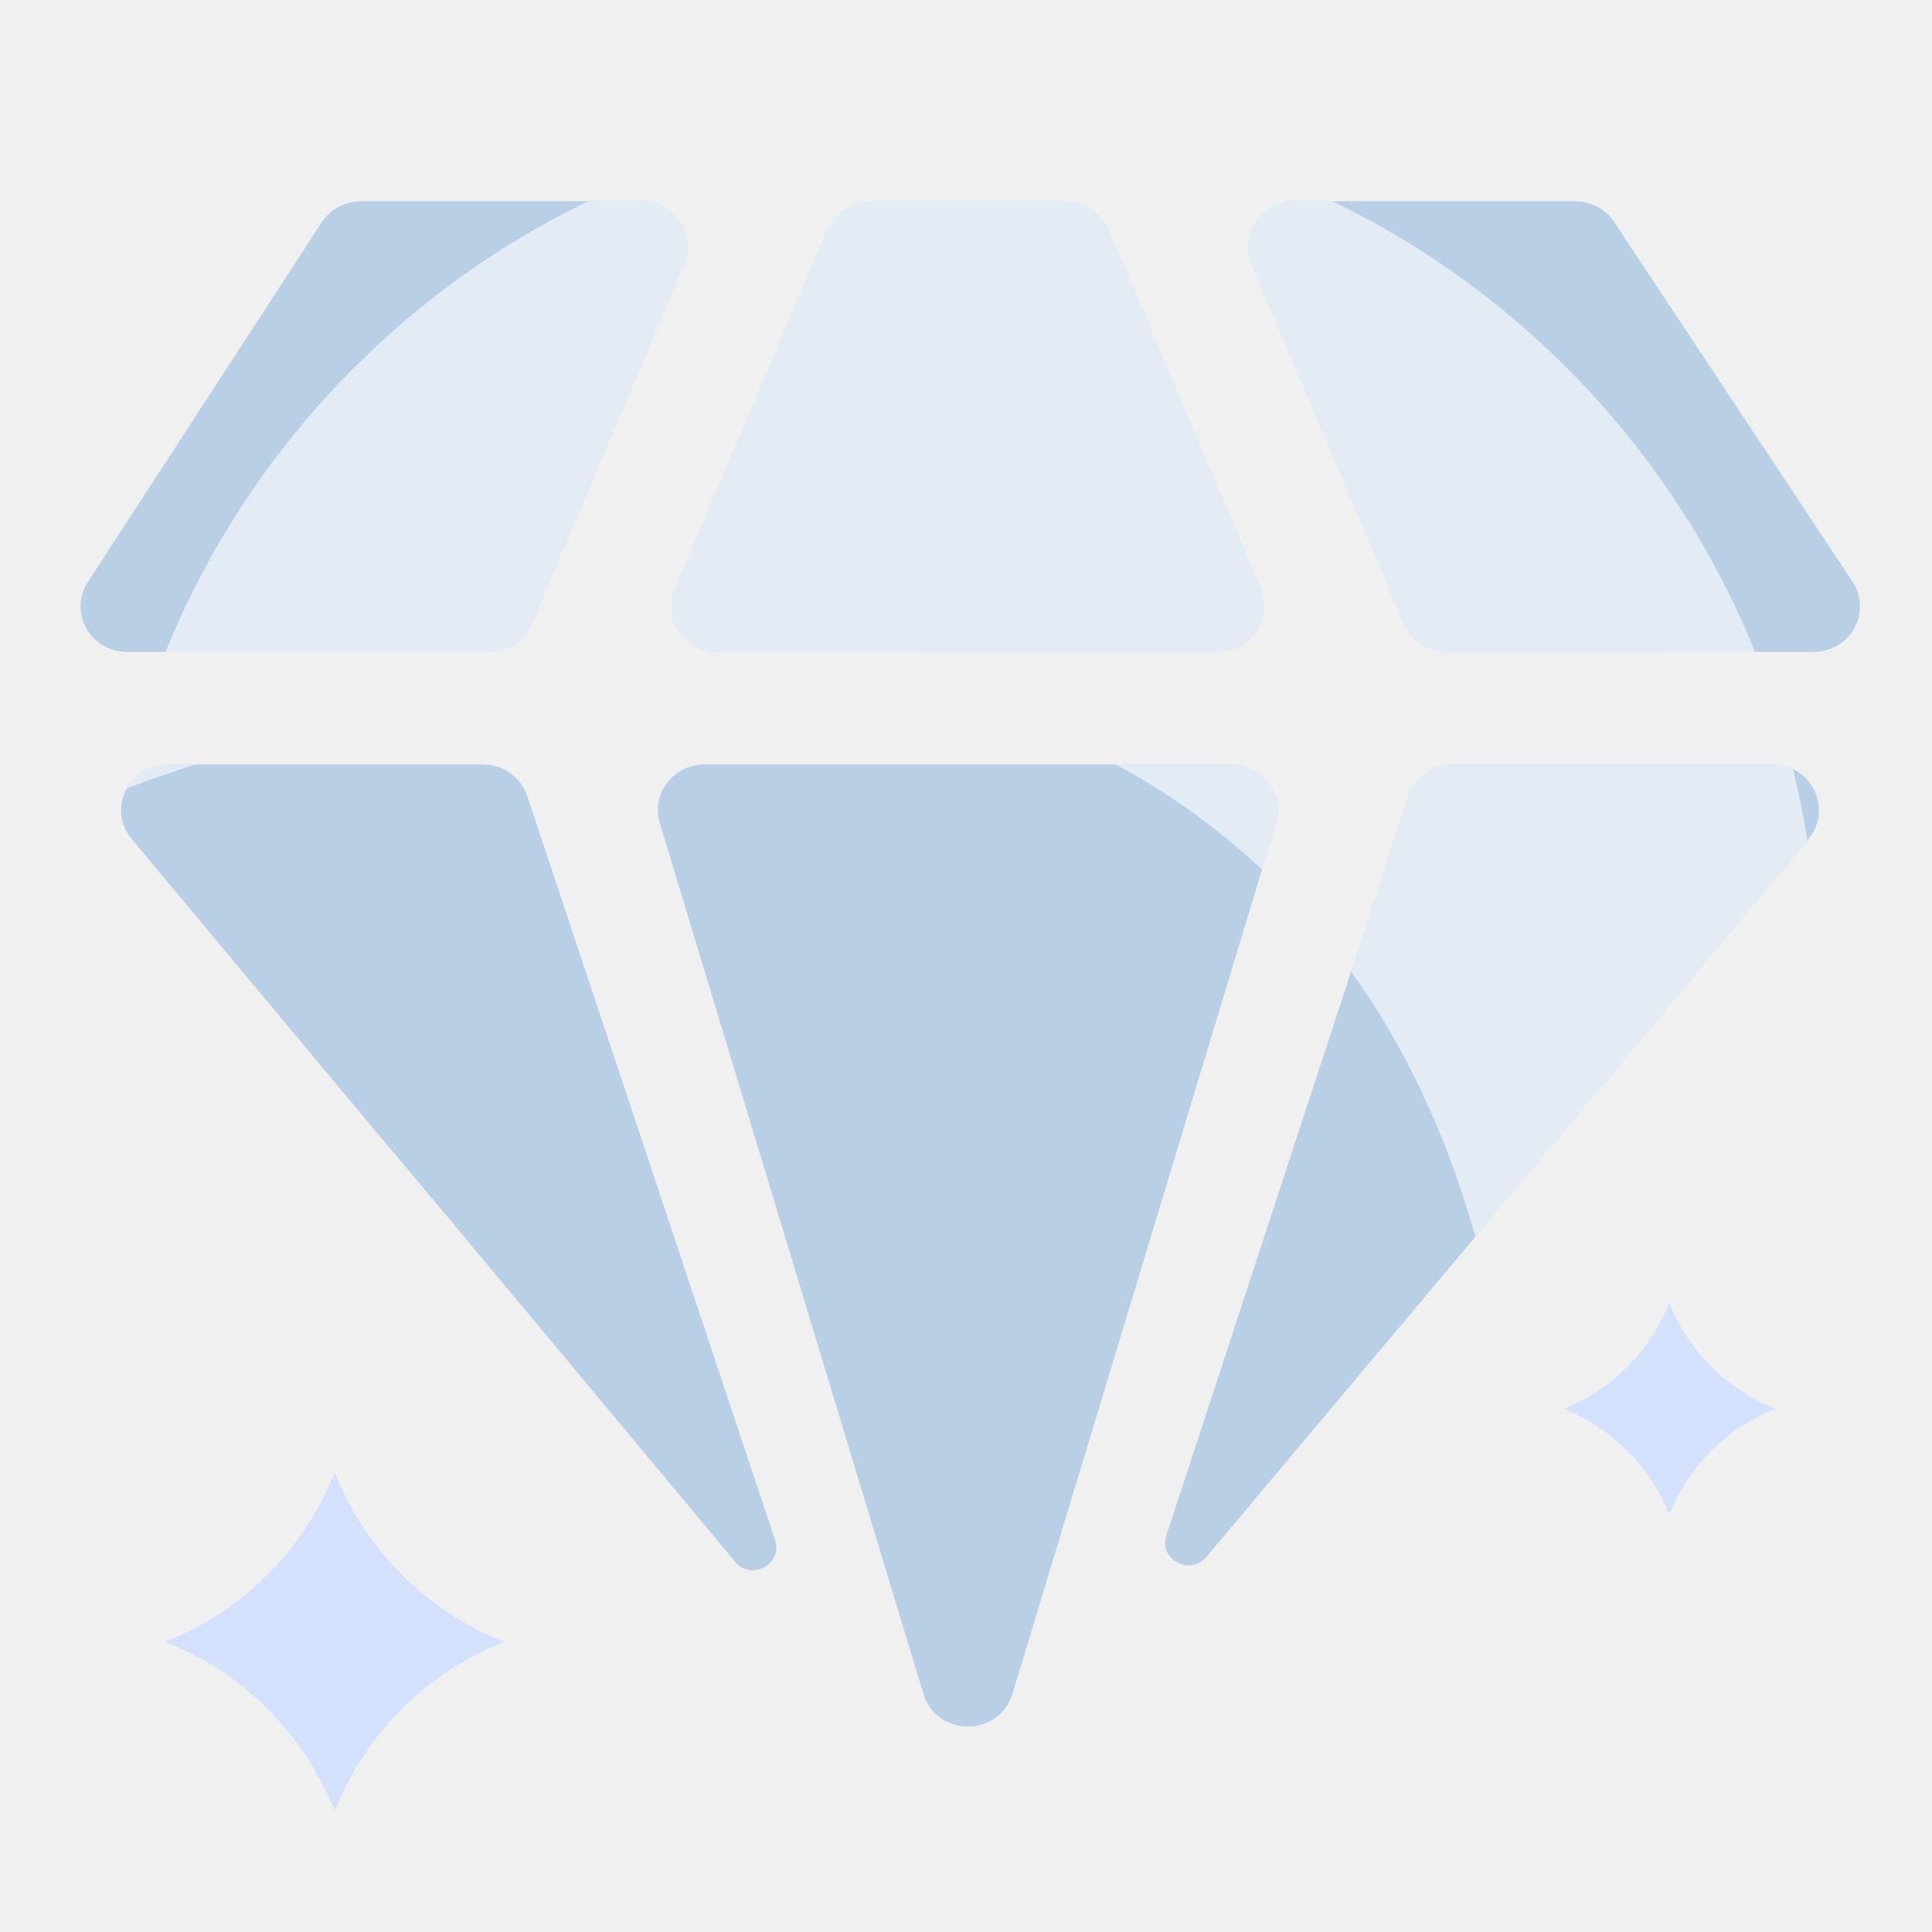
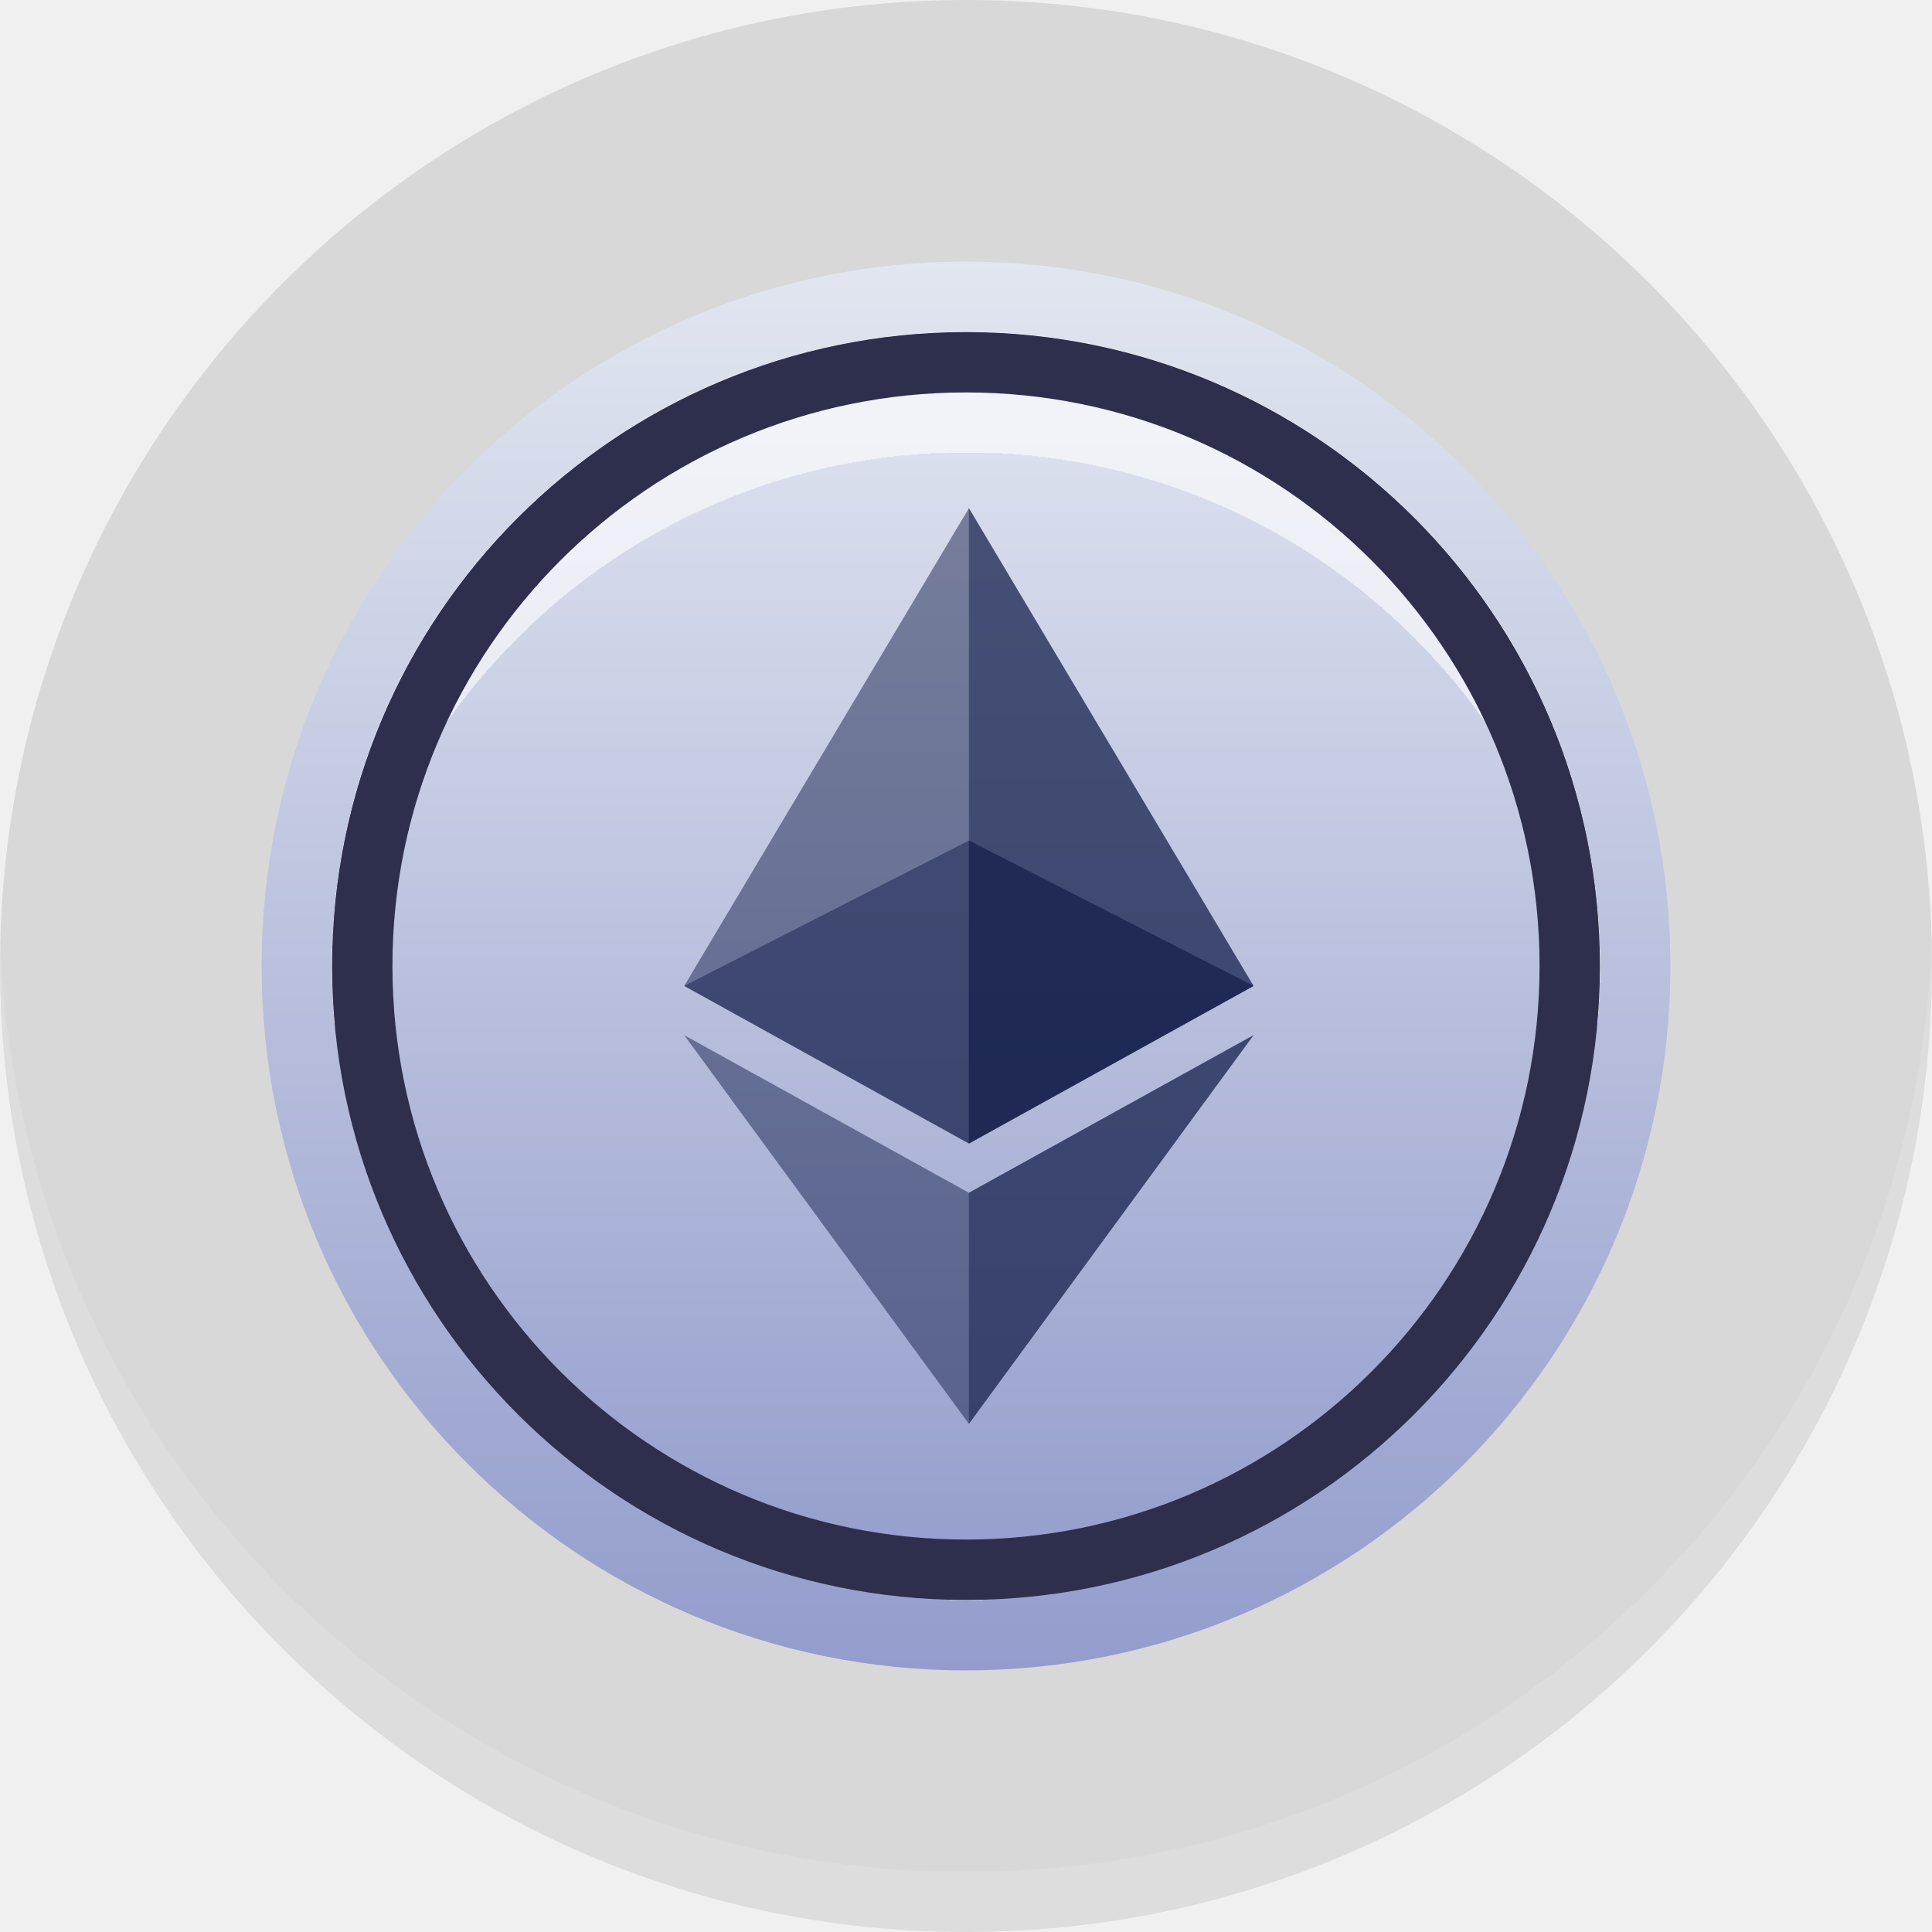
- <svg xmlns="http://www.w3.org/2000/svg" width="24" height="24" viewBox="0 0 24 24" fill="none">
-   <path d="M8.749 9.497C8.363 9.497 8.086 9.861 8.196 10.224L11.471 21.043C11.634 21.582 12.413 21.582 12.577 21.043L15.852 10.224C15.961 9.861 15.684 9.497 15.299 9.497H8.749ZM8.498 3.283C8.656 2.91 8.377 2.5 7.966 2.5H4.483C4.286 2.5 4.103 2.599 3.997 2.761L1.092 7.228C0.847 7.604 1.122 8.098 1.578 8.098H6.074C6.306 8.098 6.517 7.96 6.606 7.749L8.498 3.283ZM15.129 8.097C15.54 8.097 15.819 7.687 15.661 7.314L13.769 2.849C13.679 2.638 13.469 2.5 13.236 2.5H10.811C10.578 2.5 10.368 2.638 10.279 2.849L8.387 7.315C8.229 7.687 8.508 8.098 8.919 8.098L15.129 8.097ZM2.082 9.497C1.595 9.497 1.327 10.052 1.636 10.422L4.603 13.977C4.767 14.174 4.992 14.44 5.157 14.636C5.89 15.51 7.91 17.935 9.132 19.401C9.334 19.644 9.727 19.431 9.628 19.133L6.549 9.888C6.472 9.655 6.251 9.497 6.001 9.497H2.082ZM16.081 2.5C15.67 2.5 15.391 2.91 15.549 3.283L17.441 7.749C17.531 7.96 17.741 8.097 17.974 8.097L22.528 8.098C22.985 8.098 23.261 7.6 23.011 7.223L20.051 2.757C19.945 2.597 19.763 2.5 19.568 2.5H16.081ZM14.489 19.074C14.392 19.371 14.784 19.581 14.986 19.341L20.544 12.724C20.78 12.443 21.227 11.901 21.462 11.619C21.75 11.274 22.129 10.822 22.464 10.424C22.774 10.055 22.506 9.497 22.019 9.497H18.047C17.797 9.497 17.575 9.656 17.498 9.89L14.489 19.074Z" fill="#B8CFE6" />
-   <path opacity="0.8" d="M4.158 18.289C4.538 19.252 5.3 20.015 6.263 20.395C5.3 20.774 4.538 21.537 4.158 22.5C3.778 21.537 3.016 20.774 2.053 20.395C3.016 20.015 3.778 19.252 4.158 18.289Z" fill="#CCDDFF" />
-   <path opacity="0.8" d="M20.737 16.184C20.974 16.786 21.451 17.263 22.052 17.5C21.451 17.738 20.974 18.214 20.737 18.816C20.499 18.214 20.023 17.738 19.421 17.5C20.023 17.263 20.499 16.786 20.737 16.184Z" fill="#CCDDFF" />
-   <mask id="mask0_2291_3578" style="mask-type:alpha" maskUnits="userSpaceOnUse" x="1" y="2" width="23" height="20">
-     <path d="M8.749 9.497C8.363 9.497 8.086 9.861 8.196 10.224L11.471 21.043C11.634 21.582 12.413 21.582 12.577 21.043L15.852 10.224C15.961 9.861 15.684 9.497 15.299 9.497H8.749ZM8.498 3.283C8.656 2.91 8.377 2.5 7.966 2.5H4.483C4.286 2.5 4.103 2.599 3.997 2.761L1.092 7.228C0.847 7.604 1.122 8.098 1.578 8.098H6.074C6.306 8.098 6.517 7.96 6.606 7.749L8.498 3.283ZM15.129 8.097C15.54 8.097 15.819 7.687 15.661 7.314L13.769 2.849C13.679 2.638 13.469 2.5 13.236 2.5H10.811C10.578 2.5 10.368 2.638 10.279 2.849L8.387 7.315C8.229 7.687 8.508 8.098 8.919 8.098L15.129 8.097ZM2.082 9.497C1.595 9.497 1.327 10.052 1.636 10.422L4.603 13.977C4.767 14.174 4.992 14.44 5.157 14.636C5.89 15.51 7.91 17.935 9.132 19.401C9.334 19.644 9.727 19.431 9.628 19.133L6.549 9.888C6.472 9.655 6.251 9.497 6.001 9.497H2.082ZM16.081 2.5C15.67 2.5 15.391 2.91 15.549 3.283L17.441 7.749C17.531 7.96 17.741 8.097 17.974 8.097L22.528 8.098C22.985 8.098 23.261 7.6 23.011 7.223L20.051 2.757C19.945 2.597 19.763 2.5 19.568 2.5H16.081ZM14.489 19.074C14.392 19.371 14.784 19.581 14.986 19.341L20.544 12.724C20.78 12.443 21.227 11.901 21.462 11.619C21.75 11.274 22.129 10.822 22.464 10.424C22.774 10.055 22.506 9.497 22.019 9.497H18.047C17.797 9.497 17.575 9.656 17.498 9.89L14.489 19.074Z" fill="#B8C7E6" />
-   </mask>
-   <g mask="url(#mask0_2291_3578)">
-     <path fill-rule="evenodd" clip-rule="evenodd" d="M22.579 12.097C22.579 13.342 22.579 16.447 18.895 19.868C18.895 11.71 14.328 8.289 8.632 8.289C5.476 8.289 1.526 9.811 1.526 9.811C2.572 5.028 6.833 1.447 11.93 1.447C17.811 1.447 22.579 6.215 22.579 12.097Z" fill="white" fill-opacity="0.6" />
+ <svg xmlns="http://www.w3.org/2000/svg" width="32" height="32" viewBox="0 0 32 32" fill="none">
+   <g filter="url(#filter0_i_2549_3766)">
+     <rect width="32" height="32" rx="16" fill="black" fill-opacity="0.1" />
+     <circle cx="16" cy="16" r="11.667" fill="url(#paint0_linear_2549_3766)" />
+     <g filter="url(#filter1_i_2549_3766)">
+       <circle cx="16" cy="16" r="10.5" fill="url(#paint1_linear_2549_3766)" />
+     </g>
+     <circle cx="16" cy="16" r="10" stroke="#2E2E4D" />
+     <path d="M16.048 8.417L11.333 16.33L16.048 18.94L20.762 16.33L16.048 8.417Z" fill="#17204D" fill-opacity="0.5" />
+     <path d="M16.048 13.922L11.333 16.33L16.048 18.94L20.762 16.33L16.048 13.922Z" fill="#17204D" fill-opacity="0.5" />
+     <path d="M16.048 23.583L11.333 17.146L16.048 19.756L20.762 17.146L16.048 23.583Z" fill="#17204D" fill-opacity="0.5" />
+     <path d="M20.762 17.146L16.048 19.756V23.583L20.762 17.146ZM20.762 16.33L16.048 8.417V18.94L20.762 16.33Z" fill="#17204D" fill-opacity="0.5" />
+     <path d="M16.048 18.94L20.762 16.33L16.048 13.922V18.94Z" fill="#17204D" fill-opacity="0.5" />
  </g>
+   <defs>
+     <filter id="filter0_i_2549_3766" x="0" y="0" width="32" height="32" filterUnits="userSpaceOnUse" color-interpolation-filters="sRGB">
+       <feFlood flood-opacity="0" result="BackgroundImageFix" />
+       <feBlend mode="normal" in="SourceGraphic" in2="BackgroundImageFix" result="shape" />
+       <feColorMatrix in="SourceAlpha" type="matrix" values="0 0 0 0 0 0 0 0 0 0 0 0 0 0 0 0 0 0 127 0" result="hardAlpha" />
+       <feOffset dy="-1" />
+       <feComposite in2="hardAlpha" operator="arithmetic" k2="-1" k3="1" />
+       <feColorMatrix type="matrix" values="0 0 0 0 1 0 0 0 0 1 0 0 0 0 1 0 0 0 0.1 0" />
+       <feBlend mode="normal" in2="shape" result="effect1_innerShadow_2549_3766" />
+     </filter>
+     <filter id="filter1_i_2549_3766" x="5.5" y="5.5" width="21" height="21" filterUnits="userSpaceOnUse" color-interpolation-filters="sRGB">
+       <feFlood flood-opacity="0" result="BackgroundImageFix" />
+       <feBlend mode="normal" in="SourceGraphic" in2="BackgroundImageFix" result="shape" />
+       <feColorMatrix in="SourceAlpha" type="matrix" values="0 0 0 0 0 0 0 0 0 0 0 0 0 0 0 0 0 0 127 0" result="hardAlpha" />
+       <feOffset dy="2" />
+       <feComposite in2="hardAlpha" operator="arithmetic" k2="-1" k3="1" />
+       <feColorMatrix type="matrix" values="0 0 0 0 1 0 0 0 0 1 0 0 0 0 1 0 0 0 0.6 0" />
+       <feBlend mode="normal" in2="shape" result="effect1_innerShadow_2549_3766" />
+     </filter>
+     <linearGradient id="paint0_linear_2549_3766" x1="16" y1="4.333" x2="16" y2="27.667" gradientUnits="userSpaceOnUse">
+       <stop stop-color="#E1E6F0" />
+       <stop offset="1" stop-color="#939CCC" />
+     </linearGradient>
+     <linearGradient id="paint1_linear_2549_3766" x1="16" y1="5.5" x2="16" y2="26.5" gradientUnits="userSpaceOnUse">
+       <stop stop-color="#E1E6F0" />
+       <stop offset="1" stop-color="#939CCC" />
+     </linearGradient>
+   </defs>
</svg>
